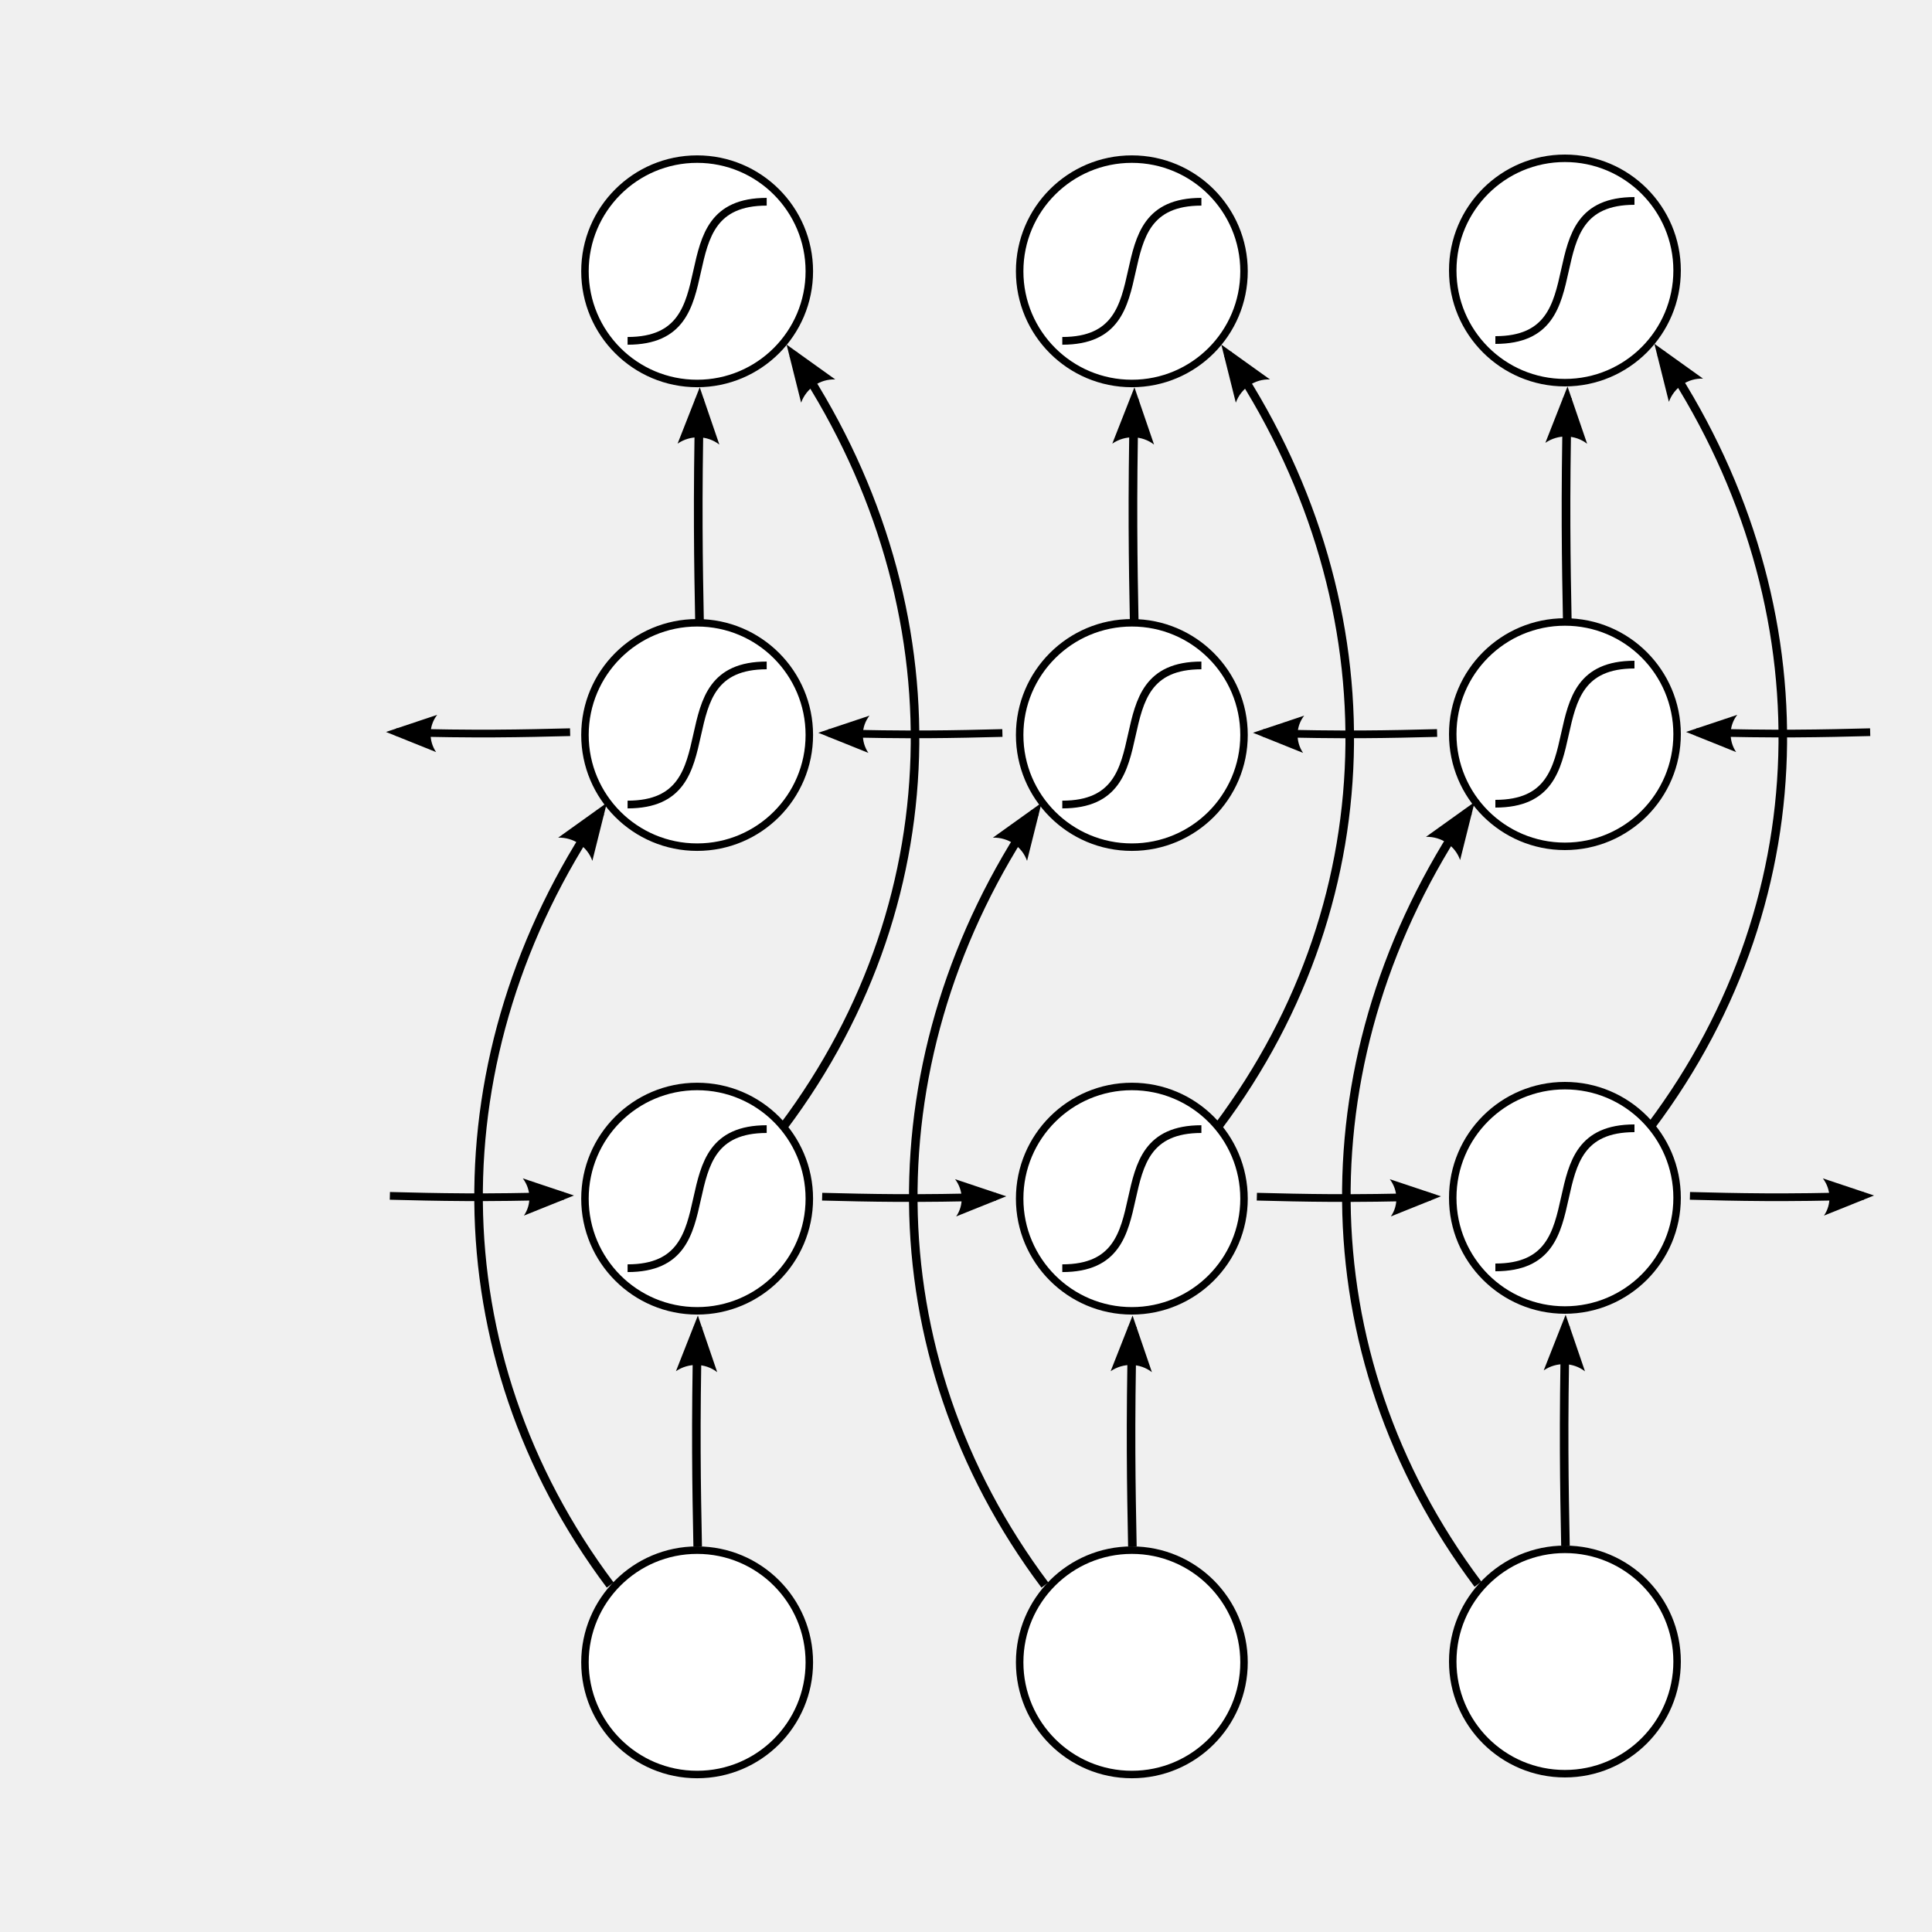
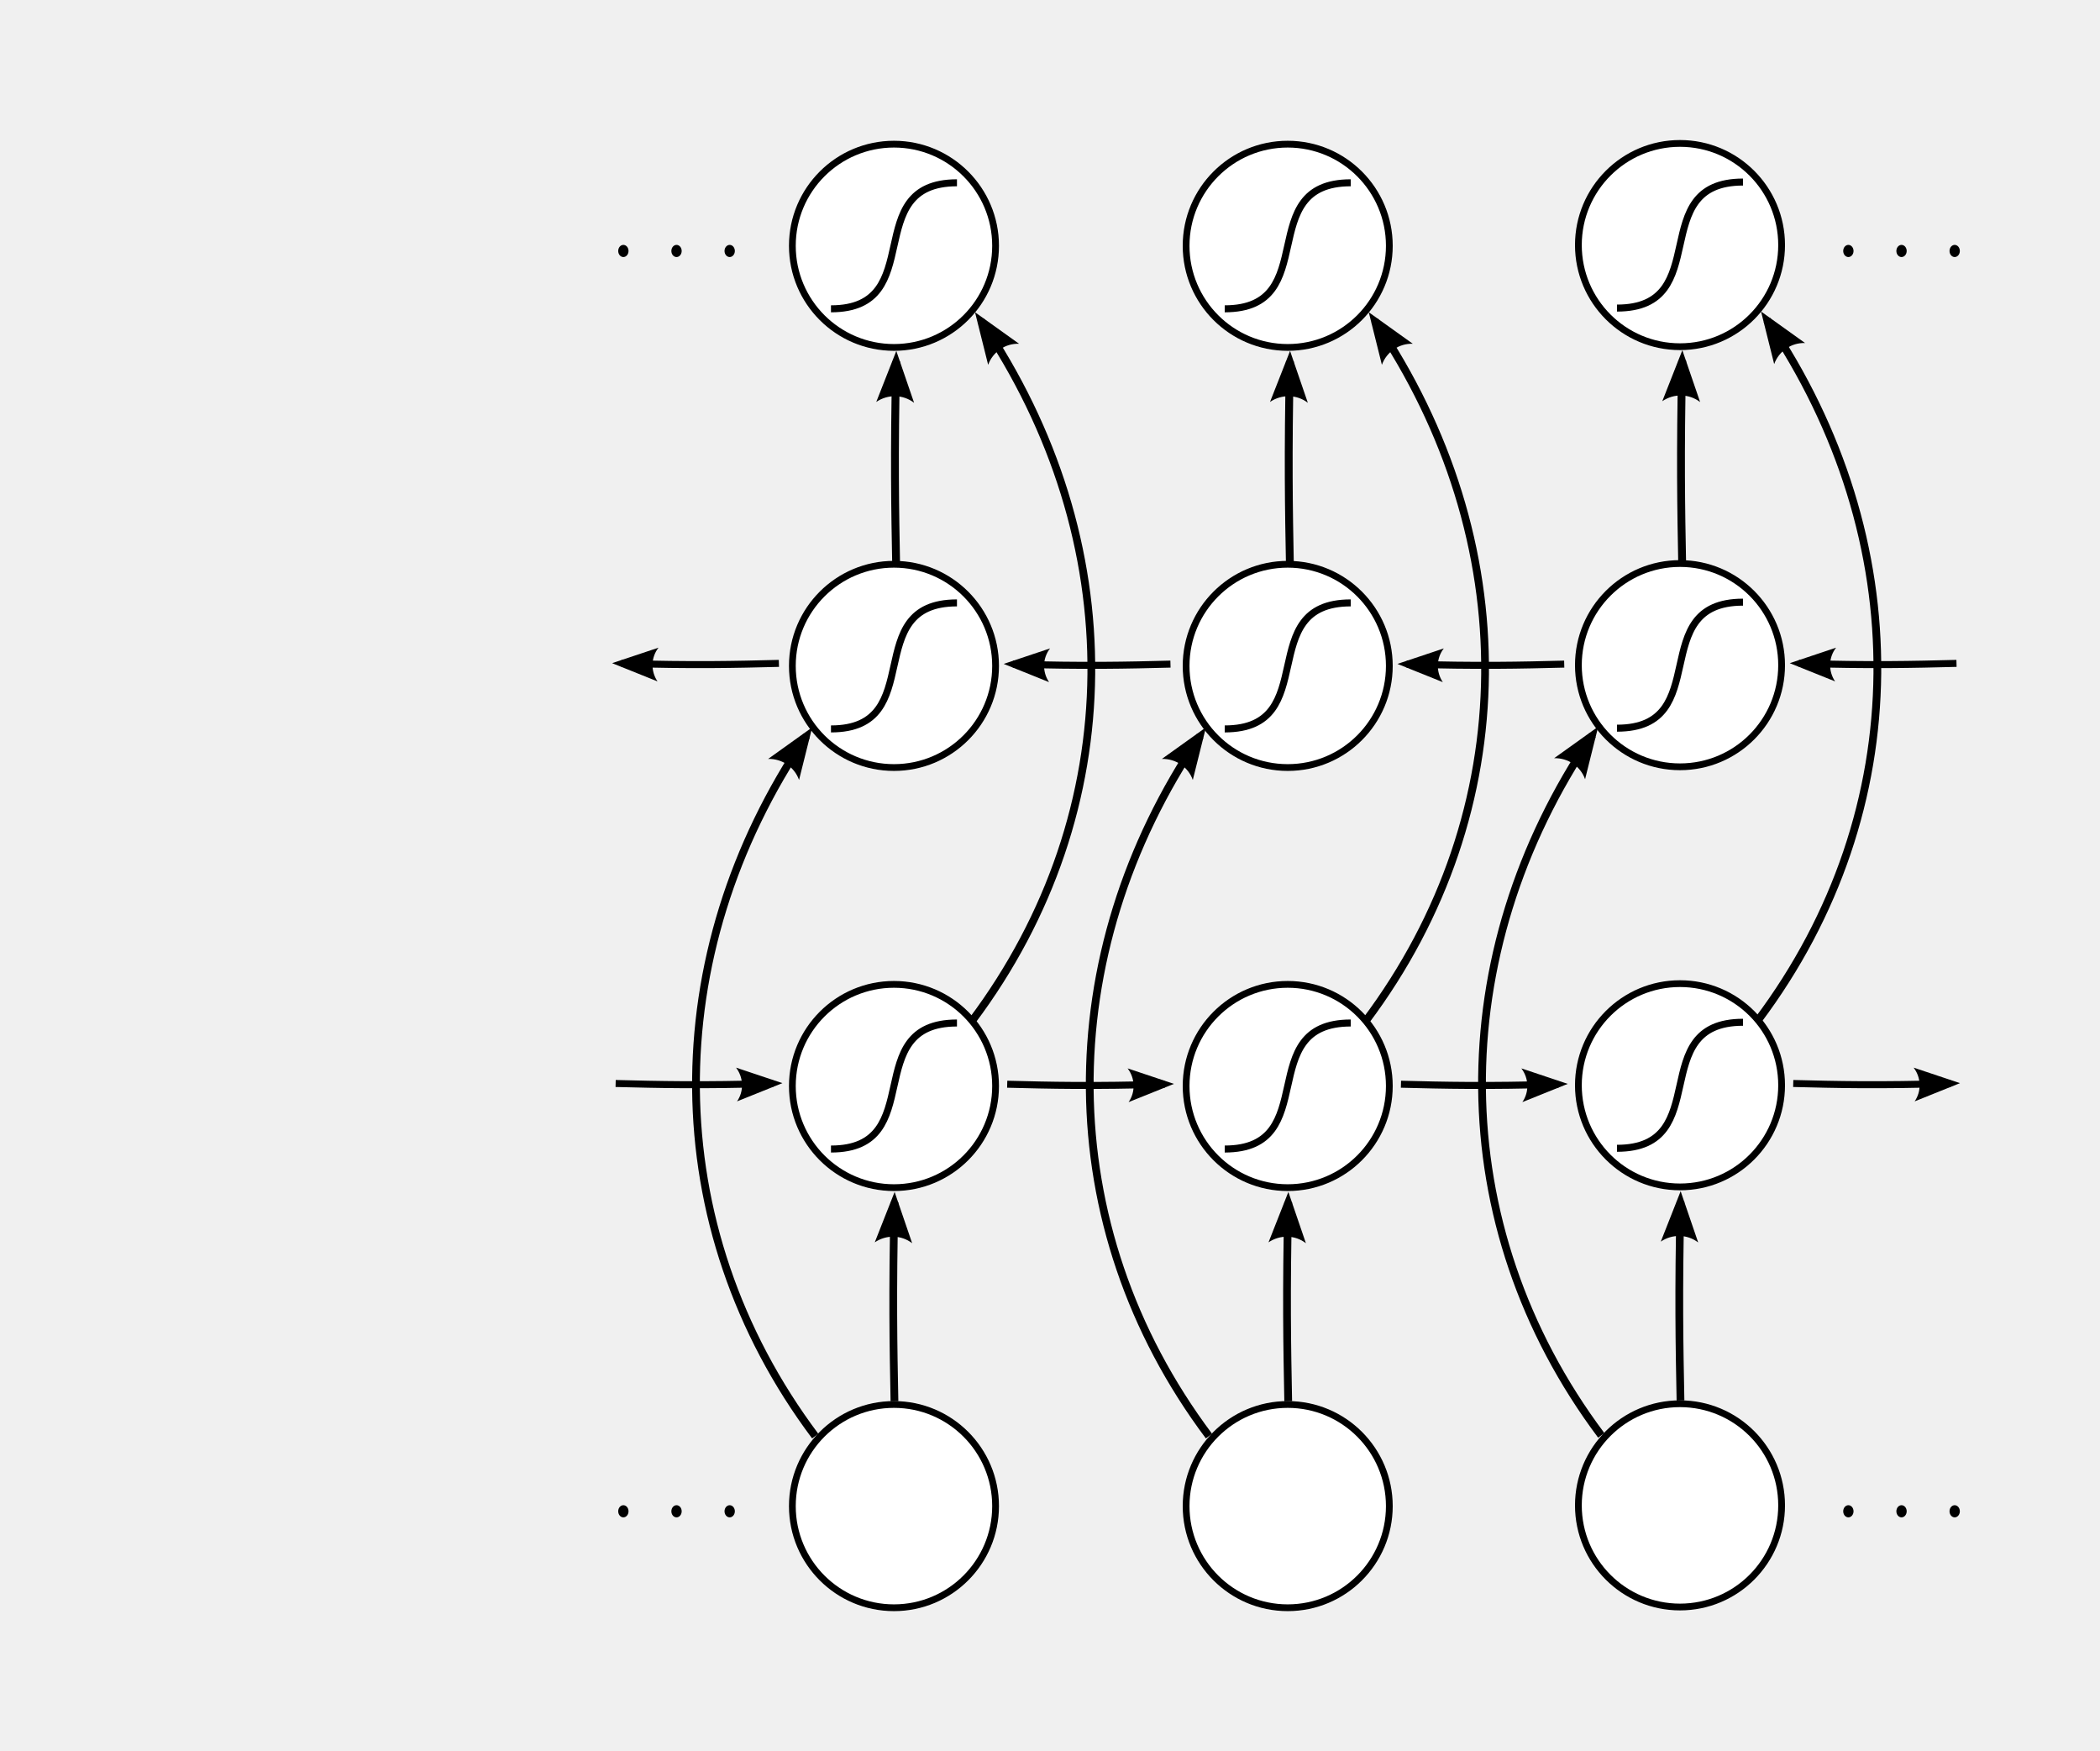
- <svg xmlns="http://www.w3.org/2000/svg" width="1000" height="1000" id="svg8490" version="1.1">
+ <svg xmlns="http://www.w3.org/2000/svg" width="1200" height="1000" id="svg8490" version="1.1">
  <defs id="defs8492">
    <marker style="overflow:visible" id="Arrow2Mend" refX="0" refY="0" orient="auto">
      <path transform="scale(-0.6,-0.6)" d="M 8.719,4.034 -2.207,0.016 8.719,-4.002 c -1.745,2.372 -1.735,5.617 -6e-7,8.035 z" style="fill-rule:evenodd;stroke-width:0.625;stroke-linejoin:round" id="path4355" />
    </marker>
    <marker style="overflow:visible" id="Arrow2Mend-2" refX="0" refY="0" orient="auto">
      <path transform="scale(-0.6,-0.6)" d="M 8.719,4.034 -2.207,0.016 8.719,-4.002 c -1.745,2.372 -1.735,5.617 -6e-7,8.035 z" style="fill-rule:evenodd;stroke-width:0.625;stroke-linejoin:round" id="path4355-5" />
    </marker>
    <marker style="overflow:visible" id="Arrow1Mstart" refX="0" refY="0" orient="auto">
      <path transform="matrix(0.4,0,0,0.4,4,0)" style="fill-rule:evenodd;stroke:#000000;stroke-width:1pt" d="M 0,0 5,-5 -12.5,0 5,5 0,0 z" id="path4334" />
    </marker>
    <marker style="overflow:visible" id="Arrow2Mend-9" refX="0" refY="0" orient="auto">
      <path transform="scale(-0.6,-0.6)" d="M 8.719,4.034 -2.207,0.016 8.719,-4.002 c -1.745,2.372 -1.735,5.617 -6e-7,8.035 z" style="fill-rule:evenodd;stroke-width:0.625;stroke-linejoin:round" id="path4355-0" />
    </marker>
    <marker style="overflow:visible" id="Arrow1Mstart-5" refX="0" refY="0" orient="auto">
      <path transform="matrix(0.4,0,0,0.4,4,0)" style="fill-rule:evenodd;stroke:#000000;stroke-width:1pt" d="M 0,0 5,-5 -12.5,0 5,5 0,0 z" id="path4334-3" />
    </marker>
    <marker style="overflow:visible" id="Arrow2Mend-3" refX="0" refY="0" orient="auto">
      <path transform="scale(-0.6,-0.6)" d="M 8.719,4.034 -2.207,0.016 8.719,-4.002 c -1.745,2.372 -1.735,5.617 -6e-7,8.035 z" style="fill-rule:evenodd;stroke-width:0.625;stroke-linejoin:round" id="path4355-9" />
    </marker>
    <marker style="overflow:visible" id="Arrow2Mend-24" refX="0" refY="0" orient="auto">
      <path transform="scale(-0.6,-0.6)" d="M 8.719,4.034 -2.207,0.016 8.719,-4.002 c -1.745,2.372 -1.735,5.617 -6e-7,8.035 z" style="fill-rule:evenodd;stroke-width:0.625;stroke-linejoin:round" id="path4355-2" />
    </marker>
    <marker style="overflow:visible" id="Arrow2Mend-94" refX="0" refY="0" orient="auto">
      <path transform="scale(-0.6,-0.6)" d="M 8.719,4.034 -2.207,0.016 8.719,-4.002 c -1.745,2.372 -1.735,5.617 -6e-7,8.035 z" style="fill-rule:evenodd;stroke-width:0.625;stroke-linejoin:round" id="path4355-96" />
    </marker>
    <marker style="overflow:visible" id="Arrow2Mend-6" refX="0" refY="0" orient="auto">
      <path transform="scale(-0.6,-0.6)" d="M 8.719,4.034 -2.207,0.016 8.719,-4.002 c -1.745,2.372 -1.735,5.617 -6e-7,8.035 z" style="fill-rule:evenodd;stroke-width:0.625;stroke-linejoin:round" id="path4355-54" />
    </marker>
    <marker style="overflow:visible" id="Arrow2Mend-1" refX="0" refY="0" orient="auto">
      <path transform="scale(-0.6,-0.6)" d="M 8.719,4.034 -2.207,0.016 8.719,-4.002 c -1.745,2.372 -1.735,5.617 -6e-7,8.035 z" style="fill-rule:evenodd;stroke-width:0.625;stroke-linejoin:round" id="path4355-1" />
    </marker>
    <marker style="overflow:visible" id="Arrow2Mend-5" refX="0" refY="0" orient="auto">
      <path transform="scale(-0.6,-0.6)" d="M 8.719,4.034 -2.207,0.016 8.719,-4.002 c -1.745,2.372 -1.735,5.617 -6e-7,8.035 z" style="fill-rule:evenodd;stroke-width:0.625;stroke-linejoin:round" id="path4355-6" />
    </marker>
    <marker style="overflow:visible" id="Arrow2Mend-65" refX="0" refY="0" orient="auto">
      <path transform="scale(-0.6,-0.6)" d="M 8.719,4.034 -2.207,0.016 8.719,-4.002 c -1.745,2.372 -1.735,5.617 -6e-7,8.035 z" style="fill-rule:evenodd;stroke-width:0.625;stroke-linejoin:round" id="path4355-67" />
    </marker>
    <marker style="overflow:visible" id="Arrow2Mend-19" refX="0" refY="0" orient="auto">
      <path transform="scale(-0.6,-0.6)" d="M 8.719,4.034 -2.207,0.016 8.719,-4.002 c -1.745,2.372 -1.735,5.617 -6e-7,8.035 z" style="fill-rule:evenodd;stroke-width:0.625;stroke-linejoin:round" id="path4355-3" />
    </marker>
    <marker style="overflow:visible" id="Arrow2Mend-54" refX="0" refY="0" orient="auto">
      <path transform="scale(-0.6,-0.6)" d="M 8.719,4.034 -2.207,0.016 8.719,-4.002 c -1.745,2.372 -1.735,5.617 -6e-7,8.035 z" style="fill-rule:evenodd;stroke-width:0.625;stroke-linejoin:round" id="path4355-8" />
    </marker>
    <marker style="overflow:visible" id="Arrow2Mend-37" refX="0" refY="0" orient="auto">
      <path transform="scale(-0.6,-0.6)" d="M 8.719,4.034 -2.207,0.016 8.719,-4.002 c -1.745,2.372 -1.735,5.617 -6e-7,8.035 z" style="fill-rule:evenodd;stroke-width:0.625;stroke-linejoin:round" id="path4355-89" />
    </marker>
    <marker style="overflow:visible" id="Arrow2Mend-99" refX="0" refY="0" orient="auto">
      <path transform="scale(-0.6,-0.6)" d="M 8.719,4.034 -2.207,0.016 8.719,-4.002 c -1.745,2.372 -1.735,5.617 -6e-7,8.035 z" style="fill-rule:evenodd;stroke-width:0.625;stroke-linejoin:round" id="path4355-86" />
    </marker>
    <marker style="overflow:visible" id="marker9473" refX="0" refY="0" orient="auto">
      <path transform="scale(-0.6,-0.6)" d="M 8.719,4.034 -2.207,0.016 8.719,-4.002 c -1.745,2.372 -1.735,5.617 -6e-7,8.035 z" style="fill-rule:evenodd;stroke-width:0.625;stroke-linejoin:round" id="path9475" />
    </marker>
    <marker style="overflow:visible" id="marker9477" refX="0" refY="0" orient="auto">
      <path transform="scale(-0.6,-0.6)" d="M 8.719,4.034 -2.207,0.016 8.719,-4.002 c -1.745,2.372 -1.735,5.617 -6e-7,8.035 z" style="fill-rule:evenodd;stroke-width:0.625;stroke-linejoin:round" id="path9479" />
    </marker>
    <marker style="overflow:visible" id="marker9481" refX="0" refY="0" orient="auto">
      <path transform="scale(-0.6,-0.6)" d="M 8.719,4.034 -2.207,0.016 8.719,-4.002 c -1.745,2.372 -1.735,5.617 -6e-7,8.035 z" style="fill-rule:evenodd;stroke-width:0.625;stroke-linejoin:round" id="path9483" />
    </marker>
    <marker style="overflow:visible" id="marker9485" refX="0" refY="0" orient="auto">
      <path transform="scale(-0.6,-0.6)" d="M 8.719,4.034 -2.207,0.016 8.719,-4.002 c -1.745,2.372 -1.735,5.617 -6e-7,8.035 z" style="fill-rule:evenodd;stroke-width:0.625;stroke-linejoin:round" id="path9487" />
    </marker>
    <marker style="overflow:visible" id="marker9489" refX="0" refY="0" orient="auto">
      <path transform="scale(-0.6,-0.6)" d="M 8.719,4.034 -2.207,0.016 8.719,-4.002 c -1.745,2.372 -1.735,5.617 -6e-7,8.035 z" style="fill-rule:evenodd;stroke-width:0.625;stroke-linejoin:round" id="path9491" />
    </marker>
    <marker style="overflow:visible" id="Arrow2Mend-8" refX="0" refY="0" orient="auto">
      <path transform="scale(-0.6,-0.6)" d="M 8.719,4.034 -2.207,0.016 8.719,-4.002 c -1.745,2.372 -1.735,5.617 -6e-7,8.035 z" style="fill-rule:evenodd;stroke-width:0.625;stroke-linejoin:round" id="path4355-23" />
    </marker>
    <marker style="overflow:visible" id="marker9473-4" refX="0" refY="0" orient="auto">
      <path transform="scale(-0.6,-0.6)" d="M 8.719,4.034 -2.207,0.016 8.719,-4.002 c -1.745,2.372 -1.735,5.617 -6e-7,8.035 z" style="fill-rule:evenodd;stroke-width:0.625;stroke-linejoin:round" id="path9475-0" />
    </marker>
    <marker style="overflow:visible" id="marker9477-1" refX="0" refY="0" orient="auto">
      <path transform="scale(-0.6,-0.6)" d="M 8.719,4.034 -2.207,0.016 8.719,-4.002 c -1.745,2.372 -1.735,5.617 -6e-7,8.035 z" style="fill-rule:evenodd;stroke-width:0.625;stroke-linejoin:round" id="path9479-9" />
    </marker>
    <marker style="overflow:visible" id="marker9481-4" refX="0" refY="0" orient="auto">
      <path transform="scale(-0.6,-0.6)" d="M 8.719,4.034 -2.207,0.016 8.719,-4.002 c -1.745,2.372 -1.735,5.617 -6e-7,8.035 z" style="fill-rule:evenodd;stroke-width:0.625;stroke-linejoin:round" id="path9483-4" />
    </marker>
    <marker style="overflow:visible" id="marker9485-8" refX="0" refY="0" orient="auto">
      <path transform="scale(-0.6,-0.6)" d="M 8.719,4.034 -2.207,0.016 8.719,-4.002 c -1.745,2.372 -1.735,5.617 -6e-7,8.035 z" style="fill-rule:evenodd;stroke-width:0.625;stroke-linejoin:round" id="path9487-5" />
    </marker>
    <marker style="overflow:visible" id="marker9489-5" refX="0" refY="0" orient="auto">
      <path transform="scale(-0.6,-0.6)" d="M 8.719,4.034 -2.207,0.016 8.719,-4.002 c -1.745,2.372 -1.735,5.617 -6e-7,8.035 z" style="fill-rule:evenodd;stroke-width:0.625;stroke-linejoin:round" id="path9491-8" />
    </marker>
    <marker style="overflow:visible" id="Arrow2Mend-7" refX="0" refY="0" orient="auto">
      <path transform="scale(-0.6,-0.6)" d="M 8.719,4.034 -2.207,0.016 8.719,-4.002 c -1.745,2.372 -1.735,5.617 -6e-7,8.035 z" style="fill-rule:evenodd;stroke-width:0.625;stroke-linejoin:round" id="path4355-90" />
    </marker>
    <marker style="overflow:visible" id="marker9851" refX="0" refY="0" orient="auto">
      <path transform="scale(-0.6,-0.6)" d="M 8.719,4.034 -2.207,0.016 8.719,-4.002 c -1.745,2.372 -1.735,5.617 -6e-7,8.035 z" style="fill-rule:evenodd;stroke-width:0.625;stroke-linejoin:round" id="path9853" />
    </marker>
  </defs>
  <g id="layer1" transform="translate(0,-52.36217)">
-     <g transform="matrix(2,0,0,2,446.147,-699.2668)" id="layer1-7">
-       <g transform="matrix(2,0,0,2,-396.9265,-455.8145)" id="g6173">
-         <path style="fill:#ffffff;fill-opacity:1;stroke:#000000;stroke-width:1;stroke-miterlimit:4;stroke-opacity:1;stroke-dasharray:none" id="path5676" d="m 65.031,-154.5 c 0,8.284 -6.716,15 -15,15 -8.284,0 -15,-6.716 -15,-15 0,-8.284 6.716,-15 15,-15 8.284,0 15,6.716 15,15 z" transform="matrix(0.9677419,0,0,0.9677419,348.5091,605.3306)" />
-         <path style="fill:none;stroke:#000000;stroke-width:1px;stroke-linecap:butt;stroke-linejoin:miter;stroke-opacity:1" d="m 387.926,464.815 c 14,0 4,-18 18,-18" id="path5678" />
-       </g>
-     </g>
-     <g transform="matrix(2,0,0,2,596.147,-369.2668)" id="layer1-8">
-       <path transform="matrix(1.935484,0,0,1.935484,300.0918,754.8468)" d="m 65.031,-154.5 c 0,8.284 -6.716,15 -15,15 -8.284,0 -15,-6.716 -15,-15 0,-8.284 6.716,-15 15,-15 8.284,0 15,6.716 15,15 z" id="path5676-1" style="fill:#ffffff;fill-opacity:1;stroke:#000000;stroke-width:1;stroke-miterlimit:4;stroke-opacity:1;stroke-dasharray:none" />
-     </g>
-     <g transform="matrix(2,0,0,2,750.2435,-746.4432)" id="layer1-6">
-       <path id="path3014" d="m 325.878,450.403 140,10" style="fill:none;stroke:#000000;stroke-width:2;stroke-linecap:butt;stroke-linejoin:miter;stroke-miterlimit:4;stroke-opacity:1;stroke-dasharray:none;marker-mid:none;marker-end:url(#Arrow2Mend)" />
-     </g>
-     <g transform="matrix(9,0,0,9,-1730.338,-3780.968)" id="layer1-3">
+     <g transform="matrix(6.75,0,0,6.75,-1433.704,-2843.886)" id="layer1-3">
      <path d="m 7.023,5.832 c 0,0.497 -0.403,0.9 -0.9,0.9 -0.497,0 -0.9,-0.403 -0.9,-0.9 0,-0.497 0.403,-0.9 0.9,-0.9 0.497,0 0.9,0.403 0.9,0.9 z" id="path8426-3" style="fill:#000000;fill-opacity:1;stroke:#000000;stroke-width:1;stroke-miterlimit:4;stroke-opacity:1;stroke-dasharray:none" transform="matrix(0.3119135,0,0,0.36747,366.9666,448.1713)" />
      <path d="m 7.023,5.832 c 0,0.497 -0.403,0.9 -0.9,0.9 -0.497,0 -0.9,-0.403 -0.9,-0.9 0,-0.497 0.403,-0.9 0.9,-0.9 0.497,0 0.9,0.403 0.9,0.9 z" id="path8426-3-4" style="fill:#000000;fill-opacity:1;stroke:#000000;stroke-width:1;stroke-miterlimit:4;stroke-opacity:1;stroke-dasharray:none" transform="matrix(0.3119135,0,0,0.36747,371.4666,448.1713)" />
      <path d="m 7.023,5.832 c 0,0.497 -0.403,0.9 -0.9,0.9 -0.497,0 -0.9,-0.403 -0.9,-0.9 0,-0.497 0.403,-0.9 0.9,-0.9 0.497,0 0.9,0.403 0.9,0.9 z" id="path8426-3-7" style="fill:#000000;fill-opacity:1;stroke:#000000;stroke-width:1;stroke-miterlimit:4;stroke-opacity:1;stroke-dasharray:none" transform="matrix(0.3119135,0,0,0.36747,375.9666,448.1713)" />
    </g>
-     <flowRoot xml:space="preserve" id="flowRoot9297" style="fill:black;stroke:none;stroke-opacity:1;stroke-width:1px;stroke-linejoin:miter;stroke-linecap:butt;fill-opacity:1;font-family:Sans;font-style:normal;font-weight:normal;font-size:16px;line-height:125%;letter-spacing:0px;word-spacing:0px">
+     <flowRoot xml:space="preserve" id="flowRoot9297" style="font-size:16px;font-style:normal;font-weight:normal;line-height:125%;letter-spacing:0px;word-spacing:0px;fill:#000000;fill-opacity:1;stroke:none;font-family:Sans">
      <flowRegion id="flowRegion9299">
        <rect id="rect9301" width="56" height="46" x="826" y="736" style="font-size:16px" />
      </flowRegion>
      <flowPara id="flowPara9303" />
    </flowRoot>
-     <g id="g9904">
+     <g id="g9904" transform="translate(150,-7.9999995e-7)">
      <g id="g9414">
        <g transform="matrix(2,0,0,2,16.14702,-719.2668)" id="layer1-7-6">
          <g transform="matrix(2,0,0,2,-396.9265,-455.8145)" id="g6173-7">
            <path style="fill:#ffffff;fill-opacity:1;stroke:#000000;stroke-width:1;stroke-miterlimit:4;stroke-opacity:1;stroke-dasharray:none" id="path5676-4" d="m 65.031,-154.5 c 0,8.284 -6.716,15 -15,15 -8.284,0 -15,-6.716 -15,-15 0,-8.284 6.716,-15 15,-15 8.284,0 15,6.716 15,15 z" transform="matrix(0.9677419,0,0,0.9677419,348.5091,605.3306)" />
            <path style="fill:none;stroke:#000000;stroke-width:1px;stroke-linecap:butt;stroke-linejoin:miter;stroke-opacity:1" d="m 387.926,464.815 c 14,0 4,-18 18,-18" id="path5678-7" />
          </g>
        </g>
        <g transform="matrix(2,0,0,2,16.14702,-479.2668)" id="layer1-7-6-9">
          <g transform="matrix(2,0,0,2,-396.9265,-455.8145)" id="g6173-7-2">
            <path style="fill:#ffffff;fill-opacity:1;stroke:#000000;stroke-width:1;stroke-miterlimit:4;stroke-opacity:1;stroke-dasharray:none" id="path5676-4-7" d="m 65.031,-154.5 c 0,8.284 -6.716,15 -15,15 -8.284,0 -15,-6.716 -15,-15 0,-8.284 6.716,-15 15,-15 8.284,0 15,6.716 15,15 z" transform="matrix(0.9677419,0,0,0.9677419,348.5091,605.3306)" />
            <path style="fill:none;stroke:#000000;stroke-width:1px;stroke-linecap:butt;stroke-linejoin:miter;stroke-opacity:1" d="m 387.926,464.815 c 14,0 4,-18 18,-18" id="path5678-7-2" />
          </g>
        </g>
        <g transform="matrix(2,0,0,2,16.14702,-239.2669)" id="layer1-7-6-2">
          <g transform="matrix(2,0,0,2,-396.9265,-455.8145)" id="g6173-7-5">
            <path style="fill:#ffffff;fill-opacity:1;stroke:#000000;stroke-width:1;stroke-miterlimit:4;stroke-opacity:1;stroke-dasharray:none" id="path5676-4-0" d="m 65.031,-154.5 c 0,8.284 -6.716,15 -15,15 -8.284,0 -15,-6.716 -15,-15 0,-8.284 6.716,-15 15,-15 8.284,0 15,6.716 15,15 z" transform="matrix(0.9677419,0,0,0.9677419,348.5091,605.3306)" />
            <path style="fill:none;stroke:#000000;stroke-width:1px;stroke-linecap:butt;stroke-linejoin:miter;stroke-opacity:1" d="m 387.926,464.815 c 14,0 4,-18 18,-18" id="path5678-7-5" />
          </g>
        </g>
        <g transform="matrix(2,0,0,2,16.14702,0.7331522)" id="layer1-8-9">
          <path transform="matrix(1.935484,0,0,1.935484,300.0918,754.8468)" d="m 65.031,-154.5 c 0,8.284 -6.716,15 -15,15 -8.284,0 -15,-6.716 -15,-15 0,-8.284 6.716,-15 15,-15 8.284,0 15,6.716 15,15 z" id="path5676-1-7" style="fill:#ffffff;fill-opacity:1;stroke:#000000;stroke-width:1;stroke-miterlimit:4;stroke-opacity:1;stroke-dasharray:none" />
        </g>
        <g transform="matrix(2,0,0,2,370.2435,-486.4432)" id="layer1-6-2">
          <path id="path3014-3" d="m 298.878,458.891 c -12.192,0.312 -24.514,0.61 -45,0" style="fill:none;stroke:#000000;stroke-width:2;stroke-linecap:butt;stroke-linejoin:miter;stroke-miterlimit:4;stroke-opacity:1;stroke-dasharray:none;marker-mid:none;marker-end:url(#Arrow2Mend)" />
        </g>
        <path id="path3014-3-4" d="m 874.704,671.34 c 24.383,0.624 49.028,1.219 90,0" style="fill:none;stroke:#000000;stroke-width:4;stroke-linecap:butt;stroke-linejoin:miter;stroke-miterlimit:4;stroke-opacity:1;stroke-dasharray:none;marker-mid:none;marker-end:url(#Arrow2Mend)" />
        <path id="path3014-3-4-8" d="m 810.28,852.442 c -0.606,-30.804 -1.185,-61.938 0,-113.7" style="fill:none;stroke:#000000;stroke-width:4.432;stroke-linecap:butt;stroke-linejoin:miter;stroke-miterlimit:4;stroke-opacity:1;stroke-dasharray:none;marker-mid:none;marker-end:url(#Arrow2Mend)" />
        <path id="path3014-3-4-8-3" d="m 811.252,375.12 c -0.605,-31.634 -1.181,-63.607 0,-116.764" style="fill:none;stroke:#000000;stroke-width:4.484;stroke-linecap:butt;stroke-linejoin:miter;stroke-miterlimit:4;stroke-opacity:1;stroke-dasharray:none;marker-mid:none;marker-end:url(#Arrow2Mend)" />
        <path id="path3014-3-4-8-7" d="m 765,872.362 c -90,-120 -90,-275 -5,-400" style="fill:none;stroke:#000000;stroke-width:4.432;stroke-linecap:butt;stroke-linejoin:miter;stroke-miterlimit:4;stroke-opacity:1;stroke-dasharray:none;marker-mid:none;marker-end:url(#Arrow2Mend)" />
        <path id="path3014-3-4-8-7-2" d="m 854.646,635.146 c 90,-120 90,-275 5,-400" style="fill:none;stroke:#000000;stroke-width:4.432;stroke-linecap:butt;stroke-linejoin:miter;stroke-miterlimit:4;stroke-opacity:1;stroke-dasharray:none;marker-mid:none;marker-end:url(#Arrow2Mend)" />
        <flowRoot xml:space="preserve" id="flowRoot9305" style="font-size:16px;font-style:normal;font-weight:normal;line-height:125%;letter-spacing:0px;word-spacing:0px;fill:#000000;fill-opacity:1;stroke:none;font-family:Sans" transform="translate(3.160156,84.00726)">
          <flowRegion id="flowRegion9307">
            <rect id="rect9309" width="52" height="57" x="826" y="723" style="font-size:16px" />
          </flowRegion>
          <flowPara id="flowPara9311" style="font-size:20px">w1</flowPara>
        </flowRoot>
        <flowRoot xml:space="preserve" id="flowRoot9305-2" style="font-size:16px;font-style:normal;font-weight:normal;line-height:125%;letter-spacing:0px;word-spacing:0px;fill:#000000;fill-opacity:1;stroke:none;font-family:Sans" transform="translate(63.16016,-40.57281)">
          <flowRegion id="flowRegion9307-4">
            <rect id="rect9309-9" width="52" height="57" x="826" y="723" style="font-size:16px" />
          </flowRegion>
          <flowPara id="flowPara9311-1" style="font-size:20px">w2</flowPara>
        </flowRoot>
        <flowRoot xml:space="preserve" id="flowRoot9305-2-8" style="font-size:16px;font-style:normal;font-weight:normal;line-height:125%;letter-spacing:0px;word-spacing:0px;fill:#000000;fill-opacity:1;stroke:none;font-family:Sans" transform="translate(-93.08984,-175.7291)">
          <flowRegion id="flowRegion9307-4-3">
            <rect id="rect9309-9-5" width="52" height="57" x="826" y="723" style="font-size:16px" />
          </flowRegion>
          <flowPara style="font-size:20px" id="flowPara9367">w3</flowPara>
        </flowRoot>
        <flowRoot xml:space="preserve" id="flowRoot9305-2-1" style="font-size:16px;font-style:normal;font-weight:normal;line-height:125%;letter-spacing:0px;word-spacing:0px;fill:#000000;fill-opacity:1;stroke:none;font-family:Sans" transform="translate(23.16016,-180.5728)">
          <flowRegion id="flowRegion9307-4-2">
            <rect id="rect9309-9-8" width="52" height="57" x="826" y="723" style="font-size:16px" />
          </flowRegion>
          <flowPara style="font-size:20px" id="flowPara9384">w4</flowPara>
        </flowRoot>
        <flowRoot xml:space="preserve" id="flowRoot9305-2-3" style="font-size:16px;font-style:normal;font-weight:normal;line-height:125%;letter-spacing:0px;word-spacing:0px;fill:#000000;fill-opacity:1;stroke:none;font-family:Sans" transform="translate(106.9102,-280.5728)">
          <flowRegion id="flowRegion9307-4-6">
            <rect id="rect9309-9-6" width="52" height="57" x="826" y="723" style="font-size:16px" />
          </flowRegion>
          <flowPara id="flowPara9311-1-1" style="font-size:20px">w5</flowPara>
        </flowRoot>
        <flowRoot xml:space="preserve" id="flowRoot9305-2-37" style="font-size:16px;font-style:normal;font-weight:normal;line-height:125%;letter-spacing:0px;word-spacing:0px;fill:#000000;fill-opacity:1;stroke:none;font-family:Sans" transform="translate(-56.83984,-395.7291)">
          <flowRegion id="flowRegion9307-4-24">
            <rect id="rect9309-9-3" width="52" height="57" x="826" y="723" style="font-size:16px" />
          </flowRegion>
          <flowPara id="flowPara9311-1-8" style="font-size:20px">w6</flowPara>
        </flowRoot>
      </g>
      <g id="g9414-2" transform="translate(-224.1602,0.4199218)">
        <g transform="matrix(2,0,0,2,16.14702,-719.2668)" id="layer1-7-6-5">
          <g transform="matrix(2,0,0,2,-396.9265,-455.8145)" id="g6173-7-4">
            <path style="fill:#ffffff;fill-opacity:1;stroke:#000000;stroke-width:1;stroke-miterlimit:4;stroke-opacity:1;stroke-dasharray:none" id="path5676-4-2" d="m 65.031,-154.5 c 0,8.284 -6.716,15 -15,15 -8.284,0 -15,-6.716 -15,-15 0,-8.284 6.716,-15 15,-15 8.284,0 15,6.716 15,15 z" transform="matrix(0.9677419,0,0,0.9677419,348.5091,605.3306)" />
            <path style="fill:none;stroke:#000000;stroke-width:1px;stroke-linecap:butt;stroke-linejoin:miter;stroke-opacity:1" d="m 387.926,464.815 c 14,0 4,-18 18,-18" id="path5678-7-0" />
          </g>
        </g>
        <g transform="matrix(2,0,0,2,16.14702,-479.2668)" id="layer1-7-6-9-7">
          <g transform="matrix(2,0,0,2,-396.9265,-455.8145)" id="g6173-7-2-8">
            <path style="fill:#ffffff;fill-opacity:1;stroke:#000000;stroke-width:1;stroke-miterlimit:4;stroke-opacity:1;stroke-dasharray:none" id="path5676-4-7-9" d="m 65.031,-154.5 c 0,8.284 -6.716,15 -15,15 -8.284,0 -15,-6.716 -15,-15 0,-8.284 6.716,-15 15,-15 8.284,0 15,6.716 15,15 z" transform="matrix(0.9677419,0,0,0.9677419,348.5091,605.3306)" />
            <path style="fill:none;stroke:#000000;stroke-width:1px;stroke-linecap:butt;stroke-linejoin:miter;stroke-opacity:1" d="m 387.926,464.815 c 14,0 4,-18 18,-18" id="path5678-7-2-0" />
          </g>
        </g>
        <g transform="matrix(2,0,0,2,16.14702,-239.2669)" id="layer1-7-6-2-7">
          <g transform="matrix(2,0,0,2,-396.9265,-455.8145)" id="g6173-7-5-4">
            <path style="fill:#ffffff;fill-opacity:1;stroke:#000000;stroke-width:1;stroke-miterlimit:4;stroke-opacity:1;stroke-dasharray:none" id="path5676-4-0-7" d="m 65.031,-154.5 c 0,8.284 -6.716,15 -15,15 -8.284,0 -15,-6.716 -15,-15 0,-8.284 6.716,-15 15,-15 8.284,0 15,6.716 15,15 z" transform="matrix(0.9677419,0,0,0.9677419,348.5091,605.3306)" />
            <path style="fill:none;stroke:#000000;stroke-width:1px;stroke-linecap:butt;stroke-linejoin:miter;stroke-opacity:1" d="m 387.926,464.815 c 14,0 4,-18 18,-18" id="path5678-7-5-8" />
          </g>
        </g>
        <g transform="matrix(2,0,0,2,16.14702,0.7331522)" id="layer1-8-9-7">
          <path transform="matrix(1.935484,0,0,1.935484,300.0918,754.8468)" d="m 65.031,-154.5 c 0,8.284 -6.716,15 -15,15 -8.284,0 -15,-6.716 -15,-15 0,-8.284 6.716,-15 15,-15 8.284,0 15,6.716 15,15 z" id="path5676-1-7-0" style="fill:#ffffff;fill-opacity:1;stroke:#000000;stroke-width:1;stroke-miterlimit:4;stroke-opacity:1;stroke-dasharray:none" />
        </g>
        <g transform="matrix(2,0,0,2,370.2435,-486.4432)" id="layer1-6-2-6">
          <path id="path3014-3-8" d="m 298.878,458.891 c -12.192,0.312 -24.514,0.61 -45,0" style="fill:none;stroke:#000000;stroke-width:2;stroke-linecap:butt;stroke-linejoin:miter;stroke-miterlimit:4;stroke-opacity:1;stroke-dasharray:none;marker-mid:none;marker-end:url(#Arrow2Mend)" />
        </g>
        <path id="path3014-3-4-5" d="m 874.704,671.34 c 24.383,0.624 49.028,1.219 90,0" style="fill:none;stroke:#000000;stroke-width:4;stroke-linecap:butt;stroke-linejoin:miter;stroke-miterlimit:4;stroke-opacity:1;stroke-dasharray:none;marker-mid:none;marker-end:url(#Arrow2Mend)" />
        <path id="path3014-3-4-8-2" d="m 810.28,852.442 c -0.606,-30.804 -1.185,-61.938 0,-113.7" style="fill:none;stroke:#000000;stroke-width:4.432;stroke-linecap:butt;stroke-linejoin:miter;stroke-miterlimit:4;stroke-opacity:1;stroke-dasharray:none;marker-mid:none;marker-end:url(#Arrow2Mend)" />
        <path id="path3014-3-4-8-3-6" d="m 811.252,375.12 c -0.605,-31.634 -1.181,-63.607 0,-116.764" style="fill:none;stroke:#000000;stroke-width:4.484;stroke-linecap:butt;stroke-linejoin:miter;stroke-miterlimit:4;stroke-opacity:1;stroke-dasharray:none;marker-mid:none;marker-end:url(#Arrow2Mend)" />
        <path id="path3014-3-4-8-7-8" d="m 765,872.362 c -90,-120 -90,-275 -5,-400" style="fill:none;stroke:#000000;stroke-width:4.432;stroke-linecap:butt;stroke-linejoin:miter;stroke-miterlimit:4;stroke-opacity:1;stroke-dasharray:none;marker-mid:none;marker-end:url(#Arrow2Mend)" />
        <path id="path3014-3-4-8-7-2-7" d="m 854.646,635.146 c 90,-120 90,-275 5,-400" style="fill:none;stroke:#000000;stroke-width:4.432;stroke-linecap:butt;stroke-linejoin:miter;stroke-miterlimit:4;stroke-opacity:1;stroke-dasharray:none;marker-mid:none;marker-end:url(#Arrow2Mend)" />
        <flowRoot xml:space="preserve" id="flowRoot9305-3" style="font-size:16px;font-style:normal;font-weight:normal;line-height:125%;letter-spacing:0px;word-spacing:0px;fill:#000000;fill-opacity:1;stroke:none;font-family:Sans" transform="translate(3.160156,84.00726)">
          <flowRegion id="flowRegion9307-2">
            <rect id="rect9309-1" width="52" height="57" x="826" y="723" style="font-size:16px" />
          </flowRegion>
          <flowPara id="flowPara9311-8" style="font-size:20px">w1</flowPara>
        </flowRoot>
        <flowRoot xml:space="preserve" id="flowRoot9305-2-0" style="font-size:16px;font-style:normal;font-weight:normal;line-height:125%;letter-spacing:0px;word-spacing:0px;fill:#000000;fill-opacity:1;stroke:none;font-family:Sans" transform="translate(63.16016,-40.57281)">
          <flowRegion id="flowRegion9307-4-1">
            <rect id="rect9309-9-88" width="52" height="57" x="826" y="723" style="font-size:16px" />
          </flowRegion>
          <flowPara id="flowPara9311-1-7" style="font-size:20px">w2</flowPara>
        </flowRoot>
        <flowRoot xml:space="preserve" id="flowRoot9305-2-8-0" style="font-size:16px;font-style:normal;font-weight:normal;line-height:125%;letter-spacing:0px;word-spacing:0px;fill:#000000;fill-opacity:1;stroke:none;font-family:Sans" transform="translate(-93.08984,-175.7291)">
          <flowRegion id="flowRegion9307-4-3-6">
            <rect id="rect9309-9-5-4" width="52" height="57" x="826" y="723" style="font-size:16px" />
          </flowRegion>
          <flowPara style="font-size:20px" id="flowPara9367-4">w3</flowPara>
        </flowRoot>
        <flowRoot xml:space="preserve" id="flowRoot9305-2-1-6" style="font-size:16px;font-style:normal;font-weight:normal;line-height:125%;letter-spacing:0px;word-spacing:0px;fill:#000000;fill-opacity:1;stroke:none;font-family:Sans" transform="translate(23.16016,-180.5728)">
          <flowRegion id="flowRegion9307-4-2-1">
            <rect id="rect9309-9-8-5" width="52" height="57" x="826" y="723" style="font-size:16px" />
          </flowRegion>
          <flowPara style="font-size:20px" id="flowPara9384-7">w4</flowPara>
        </flowRoot>
        <flowRoot xml:space="preserve" id="flowRoot9305-2-3-3" style="font-size:16px;font-style:normal;font-weight:normal;line-height:125%;letter-spacing:0px;word-spacing:0px;fill:#000000;fill-opacity:1;stroke:none;font-family:Sans" transform="translate(106.9102,-280.5728)">
          <flowRegion id="flowRegion9307-4-6-4">
            <rect id="rect9309-9-6-1" width="52" height="57" x="826" y="723" style="font-size:16px" />
          </flowRegion>
          <flowPara id="flowPara9311-1-1-3" style="font-size:20px">w5</flowPara>
        </flowRoot>
        <flowRoot xml:space="preserve" id="flowRoot9305-2-37-2" style="font-size:16px;font-style:normal;font-weight:normal;line-height:125%;letter-spacing:0px;word-spacing:0px;fill:#000000;fill-opacity:1;stroke:none;font-family:Sans" transform="translate(-56.83984,-395.7291)">
          <flowRegion id="flowRegion9307-4-24-8">
            <rect id="rect9309-9-3-5" width="52" height="57" x="826" y="723" style="font-size:16px" />
          </flowRegion>
          <flowPara id="flowPara9311-1-8-1" style="font-size:20px">w6</flowPara>
        </flowRoot>
      </g>
      <g id="layer1-7-6-3" transform="matrix(2,0,0,2,-433.0131,-718.8469)">
        <g id="g6173-7-0" transform="matrix(2,0,0,2,-396.9265,-455.8145)">
          <path transform="matrix(0.9677419,0,0,0.9677419,348.5091,605.3306)" d="m 65.031,-154.5 c 0,8.284 -6.716,15 -15,15 -8.284,0 -15,-6.716 -15,-15 0,-8.284 6.716,-15 15,-15 8.284,0 15,6.716 15,15 z" id="path5676-4-1" style="fill:#ffffff;fill-opacity:1;stroke:#000000;stroke-width:1;stroke-miterlimit:4;stroke-opacity:1;stroke-dasharray:none" />
          <path id="path5678-7-7" d="m 387.926,464.815 c 14,0 4,-18 18,-18" style="fill:none;stroke:#000000;stroke-width:1px;stroke-linecap:butt;stroke-linejoin:miter;stroke-opacity:1" />
        </g>
      </g>
      <g id="layer1-7-6-9-5" transform="matrix(2,0,0,2,-433.0131,-478.8469)">
        <g id="g6173-7-2-7" transform="matrix(2,0,0,2,-396.9265,-455.8145)">
          <path transform="matrix(0.9677419,0,0,0.9677419,348.5091,605.3306)" d="m 65.031,-154.5 c 0,8.284 -6.716,15 -15,15 -8.284,0 -15,-6.716 -15,-15 0,-8.284 6.716,-15 15,-15 8.284,0 15,6.716 15,15 z" id="path5676-4-7-0" style="fill:#ffffff;fill-opacity:1;stroke:#000000;stroke-width:1;stroke-miterlimit:4;stroke-opacity:1;stroke-dasharray:none" />
          <path id="path5678-7-2-2" d="m 387.926,464.815 c 14,0 4,-18 18,-18" style="fill:none;stroke:#000000;stroke-width:1px;stroke-linecap:butt;stroke-linejoin:miter;stroke-opacity:1" />
        </g>
      </g>
      <g id="layer1-7-6-2-4" transform="matrix(2,0,0,2,-433.0131,-238.8469)">
        <g id="g6173-7-5-5" transform="matrix(2,0,0,2,-396.9265,-455.8145)">
          <path transform="matrix(0.9677419,0,0,0.9677419,348.5091,605.3306)" d="m 65.031,-154.5 c 0,8.284 -6.716,15 -15,15 -8.284,0 -15,-6.716 -15,-15 0,-8.284 6.716,-15 15,-15 8.284,0 15,6.716 15,15 z" id="path5676-4-0-6" style="fill:#ffffff;fill-opacity:1;stroke:#000000;stroke-width:1;stroke-miterlimit:4;stroke-opacity:1;stroke-dasharray:none" />
          <path id="path5678-7-5-7" d="m 387.926,464.815 c 14,0 4,-18 18,-18" style="fill:none;stroke:#000000;stroke-width:1px;stroke-linecap:butt;stroke-linejoin:miter;stroke-opacity:1" />
        </g>
      </g>
      <g id="layer1-8-9-0" transform="matrix(2,0,0,2,-433.0131,1.153074)">
        <path style="fill:#ffffff;fill-opacity:1;stroke:#000000;stroke-width:1;stroke-miterlimit:4;stroke-opacity:1;stroke-dasharray:none" id="path5676-1-7-05" d="m 65.031,-154.5 c 0,8.284 -6.716,15 -15,15 -8.284,0 -15,-6.716 -15,-15 0,-8.284 6.716,-15 15,-15 8.284,0 15,6.716 15,15 z" transform="matrix(1.935484,0,0,1.935484,300.0918,754.8468)" />
      </g>
      <path style="fill:none;stroke:#000000;stroke-width:4.432;stroke-linecap:butt;stroke-linejoin:miter;stroke-miterlimit:4;stroke-opacity:1;stroke-dasharray:none;marker-mid:none;marker-end:url(#Arrow2Mend)" d="m 361.12,852.862 c -0.606,-30.804 -1.185,-61.938 0,-113.7" id="path3014-3-4-8-79" />
      <path style="fill:none;stroke:#000000;stroke-width:4.484;stroke-linecap:butt;stroke-linejoin:miter;stroke-miterlimit:4;stroke-opacity:1;stroke-dasharray:none;marker-mid:none;marker-end:url(#Arrow2Mend)" d="m 362.092,375.54 c -0.605,-31.634 -1.181,-63.607 0,-116.764" id="path3014-3-4-8-3-1" />
      <path style="fill:none;stroke:#000000;stroke-width:4.432;stroke-linecap:butt;stroke-linejoin:miter;stroke-miterlimit:4;stroke-opacity:1;stroke-dasharray:none;marker-mid:none;marker-end:url(#Arrow2Mend)" d="m 315.84,872.782 c -90,-120 -90,-275 -5,-400" id="path3014-3-4-8-7-0" />
      <path style="fill:none;stroke:#000000;stroke-width:4.432;stroke-linecap:butt;stroke-linejoin:miter;stroke-miterlimit:4;stroke-opacity:1;stroke-dasharray:none;marker-mid:none;marker-end:url(#Arrow2Mend)" d="m 405.485,635.566 c 90,-120 90,-275 5,-400" id="path3014-3-4-8-7-2-1" />
      <flowRoot transform="translate(-446,84.42718)" style="font-size:16px;font-style:normal;font-weight:normal;line-height:125%;letter-spacing:0px;word-spacing:0px;fill:#000000;fill-opacity:1;stroke:none;font-family:Sans" id="flowRoot9305-6" xml:space="preserve">
        <flowRegion id="flowRegion9307-41">
          <rect style="font-size:16px" y="723" x="826" height="57" width="52" id="rect9309-10" />
        </flowRegion>
        <flowPara style="font-size:20px" id="flowPara9311-9">w1</flowPara>
      </flowRoot>
      <flowRoot transform="translate(-542.25,-175.3091)" style="font-size:16px;font-style:normal;font-weight:normal;line-height:125%;letter-spacing:0px;word-spacing:0px;fill:#000000;fill-opacity:1;stroke:none;font-family:Sans" id="flowRoot9305-2-8-6" xml:space="preserve">
        <flowRegion id="flowRegion9307-4-3-7">
          <rect style="font-size:16px" y="723" x="826" height="57" width="52" id="rect9309-9-5-6" />
        </flowRegion>
        <flowPara id="flowPara9367-8" style="font-size:20px">w3</flowPara>
      </flowRoot>
      <flowRoot transform="translate(-426,-180.1529)" style="font-size:16px;font-style:normal;font-weight:normal;line-height:125%;letter-spacing:0px;word-spacing:0px;fill:#000000;fill-opacity:1;stroke:none;font-family:Sans" id="flowRoot9305-2-1-4" xml:space="preserve">
        <flowRegion id="flowRegion9307-4-2-16">
          <rect style="font-size:16px" y="723" x="826" height="57" width="52" id="rect9309-9-8-1" />
        </flowRegion>
        <flowPara id="flowPara9384-4" style="font-size:20px">w4</flowPara>
      </flowRoot>
      <g id="g9826">
        <g transform="matrix(2,0,0,2,-78.9167,-486.0233)" id="layer1-6-2-5">
          <path id="path3014-3-1" d="m 298.878,458.891 c -12.192,0.312 -24.514,0.61 -45,0" style="fill:none;stroke:#000000;stroke-width:2;stroke-linecap:butt;stroke-linejoin:miter;stroke-miterlimit:4;stroke-opacity:1;stroke-dasharray:none;marker-mid:none;marker-end:url(#Arrow2Mend)" />
        </g>
        <path id="path3014-3-4-59" d="m 425.544,671.76 c 24.383,0.624 49.028,1.219 90,0" style="fill:none;stroke:#000000;stroke-width:4;stroke-linecap:butt;stroke-linejoin:miter;stroke-miterlimit:4;stroke-opacity:1;stroke-dasharray:none;marker-mid:none;marker-end:url(#Arrow2Mend)" />
        <flowRoot xml:space="preserve" id="flowRoot9305-2-6" style="font-size:16px;font-style:normal;font-weight:normal;line-height:125%;letter-spacing:0px;word-spacing:0px;fill:#000000;fill-opacity:1;stroke:none;font-family:Sans" transform="translate(-386,-40.15289)">
          <flowRegion id="flowRegion9307-4-5">
            <rect id="rect9309-9-9" width="52" height="57" x="826" y="723" style="font-size:16px" />
          </flowRegion>
          <flowPara id="flowPara9311-1-84" style="font-size:20px">w2</flowPara>
        </flowRoot>
        <flowRoot xml:space="preserve" id="flowRoot9305-2-3-7" style="font-size:16px;font-style:normal;font-weight:normal;line-height:125%;letter-spacing:0px;word-spacing:0px;fill:#000000;fill-opacity:1;stroke:none;font-family:Sans" transform="translate(-342.25,-280.1529)">
          <flowRegion id="flowRegion9307-4-6-9">
            <rect id="rect9309-9-6-18" width="52" height="57" x="826" y="723" style="font-size:16px" />
          </flowRegion>
          <flowPara id="flowPara9311-1-1-4" style="font-size:20px">w5</flowPara>
        </flowRoot>
      </g>
      <flowRoot transform="translate(-506,-395.3091)" style="font-size:16px;font-style:normal;font-weight:normal;line-height:125%;letter-spacing:0px;word-spacing:0px;fill:#000000;fill-opacity:1;stroke:none;font-family:Sans" id="flowRoot9305-2-37-1" xml:space="preserve">
        <flowRegion id="flowRegion9307-4-24-7">
          <rect style="font-size:16px" y="723" x="826" height="57" width="52" id="rect9309-9-3-6" />
        </flowRegion>
        <flowPara style="font-size:20px" id="flowPara9311-1-8-2">w6</flowPara>
      </flowRoot>
      <g id="g9826-2" transform="translate(-223.75,-0.4199152)">
        <g transform="matrix(2,0,0,2,-78.9167,-486.0233)" id="layer1-6-2-5-0">
          <path id="path3014-3-1-3" d="m 298.878,458.891 c -12.192,0.312 -24.514,0.61 -45,0" style="fill:none;stroke:#000000;stroke-width:2;stroke-linecap:butt;stroke-linejoin:miter;stroke-miterlimit:4;stroke-opacity:1;stroke-dasharray:none;marker-mid:none;marker-end:url(#Arrow2Mend)" />
        </g>
        <path id="path3014-3-4-59-2" d="m 425.544,671.76 c 24.383,0.624 49.028,1.219 90,0" style="fill:none;stroke:#000000;stroke-width:4;stroke-linecap:butt;stroke-linejoin:miter;stroke-miterlimit:4;stroke-opacity:1;stroke-dasharray:none;marker-mid:none;marker-end:url(#Arrow2Mend)" />
        <flowRoot xml:space="preserve" id="flowRoot9305-2-6-1" style="font-size:16px;font-style:normal;font-weight:normal;line-height:125%;letter-spacing:0px;word-spacing:0px;fill:#000000;fill-opacity:1;stroke:none;font-family:Sans" transform="translate(-386,-40.15289)">
          <flowRegion id="flowRegion9307-4-5-0">
            <rect id="rect9309-9-9-9" width="52" height="57" x="826" y="723" style="font-size:16px" />
          </flowRegion>
          <flowPara id="flowPara9311-1-84-0" style="font-size:20px">w2</flowPara>
        </flowRoot>
        <flowRoot xml:space="preserve" id="flowRoot9305-2-3-7-0" style="font-size:16px;font-style:normal;font-weight:normal;line-height:125%;letter-spacing:0px;word-spacing:0px;fill:#000000;fill-opacity:1;stroke:none;font-family:Sans" transform="translate(-342.25,-280.1529)">
          <flowRegion id="flowRegion9307-4-6-9-3">
            <rect id="rect9309-9-6-18-9" width="52" height="57" x="826" y="723" style="font-size:16px" />
          </flowRegion>
          <flowPara id="flowPara9311-1-1-4-9" style="font-size:20px">w5</flowPara>
        </flowRoot>
      </g>
    </g>
+     <flowRoot xml:space="preserve" id="flowRoot3222" style="font-size:28px;font-style:normal;font-weight:normal;line-height:125%;letter-spacing:0px;word-spacing:0px;fill:#000000;fill-opacity:1;stroke:none;font-family:Sans;text-anchor:end;text-align:end" transform="translate(0,52.36217)">
+       <flowRegion id="flowRegion3224">
+         <rect id="rect3226" width="194" height="41" x="125" y="121" style="font-size:28px;text-anchor:end;text-align:end" />
+       </flowRegion>
+       <flowPara id="flowPara3228">Izlazni sloj</flowPara>
+     </flowRoot>
+     <flowRoot transform="translate(1,293.4532)" xml:space="preserve" id="flowRoot3222-5" style="font-size:28px;font-style:normal;font-weight:normal;text-align:end;line-height:125%;letter-spacing:0px;word-spacing:0px;text-anchor:end;fill:#000000;fill-opacity:1;stroke:none;font-family:Sans">
+       <flowRegion id="flowRegion3224-7">
+         <rect id="rect3226-1" width="194" height="41" x="125" y="121" style="font-size:28px;text-align:end;text-anchor:end" />
+       </flowRegion>
+       <flowPara id="flowPara3228-2">Sloj unazad</flowPara>
+     </flowRoot>
+     <flowRoot transform="translate(1,533.4532)" xml:space="preserve" id="flowRoot3222-5-3" style="font-size:28px;font-style:normal;font-weight:normal;text-align:end;line-height:125%;letter-spacing:0px;word-spacing:0px;text-anchor:end;fill:#000000;fill-opacity:1;stroke:none;font-family:Sans">
+       <flowRegion id="flowRegion3224-7-8">
+         <rect id="rect3226-1-2" width="194" height="41" x="125" y="121" style="font-size:28px;text-align:end;text-anchor:end" />
+       </flowRegion>
+       <flowPara id="flowPara3228-2-3">Sloj unaprijed</flowPara>
+     </flowRoot>
+     <flowRoot transform="translate(2.572266,774.7266)" xml:space="preserve" id="flowRoot3222-5-2" style="font-size:28px;font-style:normal;font-weight:normal;text-align:end;line-height:125%;letter-spacing:0px;word-spacing:0px;text-anchor:end;fill:#000000;fill-opacity:1;stroke:none;font-family:Sans">
+       <flowRegion id="flowRegion3224-7-9">
+         <rect id="rect3226-1-9" width="194" height="41" x="125" y="121" style="font-size:28px;text-align:end;text-anchor:end" />
+       </flowRegion>
+       <flowPara id="flowPara3228-2-8">Ulazni sloj</flowPara>
+     </flowRoot>
+     <g transform="matrix(6.75,0,0,6.75,-1433.704,-2123.886)" id="layer1-3-3">
+       <path d="m 7.023,5.832 c 0,0.497 -0.403,0.9 -0.9,0.9 -0.497,0 -0.9,-0.403 -0.9,-0.9 0,-0.497 0.403,-0.9 0.9,-0.9 0.497,0 0.9,0.403 0.9,0.9 z" id="path8426-3-9" style="fill:#000000;fill-opacity:1;stroke:#000000;stroke-width:1;stroke-miterlimit:4;stroke-opacity:1;stroke-dasharray:none" transform="matrix(0.3119135,0,0,0.36747,366.9666,448.1713)" />
+       <path d="m 7.023,5.832 c 0,0.497 -0.403,0.9 -0.9,0.9 -0.497,0 -0.9,-0.403 -0.9,-0.9 0,-0.497 0.403,-0.9 0.9,-0.9 0.497,0 0.9,0.403 0.9,0.9 z" id="path8426-3-4-9" style="fill:#000000;fill-opacity:1;stroke:#000000;stroke-width:1;stroke-miterlimit:4;stroke-opacity:1;stroke-dasharray:none" transform="matrix(0.3119135,0,0,0.36747,371.4666,448.1713)" />
+       <path d="m 7.023,5.832 c 0,0.497 -0.403,0.9 -0.9,0.9 -0.497,0 -0.9,-0.403 -0.9,-0.9 0,-0.497 0.403,-0.9 0.9,-0.9 0.497,0 0.9,0.403 0.9,0.9 z" id="path8426-3-7-1" style="fill:#000000;fill-opacity:1;stroke:#000000;stroke-width:1;stroke-miterlimit:4;stroke-opacity:1;stroke-dasharray:none" transform="matrix(0.3119135,0,0,0.36747,375.9666,448.1713)" />
+     </g>
+     <g transform="matrix(6.75,0,0,6.75,-2133.704,-2123.886)" id="layer1-3-5">
+       <path d="m 7.023,5.832 c 0,0.497 -0.403,0.9 -0.9,0.9 -0.497,0 -0.9,-0.403 -0.9,-0.9 0,-0.497 0.403,-0.9 0.9,-0.9 0.497,0 0.9,0.403 0.9,0.9 z" id="path8426-3-5" style="fill:#000000;fill-opacity:1;stroke:#000000;stroke-width:1;stroke-miterlimit:4;stroke-opacity:1;stroke-dasharray:none" transform="matrix(0.3119135,0,0,0.36747,366.9666,448.1713)" />
+       <path d="m 7.023,5.832 c 0,0.497 -0.403,0.9 -0.9,0.9 -0.497,0 -0.9,-0.403 -0.9,-0.9 0,-0.497 0.403,-0.9 0.9,-0.9 0.497,0 0.9,0.403 0.9,0.9 z" id="path8426-3-4-99" style="fill:#000000;fill-opacity:1;stroke:#000000;stroke-width:1;stroke-miterlimit:4;stroke-opacity:1;stroke-dasharray:none" transform="matrix(0.3119135,0,0,0.36747,371.4666,448.1713)" />
+       <path d="m 7.023,5.832 c 0,0.497 -0.403,0.9 -0.9,0.9 -0.497,0 -0.9,-0.403 -0.9,-0.9 0,-0.497 0.403,-0.9 0.9,-0.9 0.497,0 0.9,0.403 0.9,0.9 z" id="path8426-3-7-18" style="fill:#000000;fill-opacity:1;stroke:#000000;stroke-width:1;stroke-miterlimit:4;stroke-opacity:1;stroke-dasharray:none" transform="matrix(0.3119135,0,0,0.36747,375.9666,448.1713)" />
+     </g>
+     <g transform="matrix(6.75,0,0,6.75,-2133.704,-2843.886)" id="layer1-3-8">
+       <path d="m 7.023,5.832 c 0,0.497 -0.403,0.9 -0.9,0.9 -0.497,0 -0.9,-0.403 -0.9,-0.9 0,-0.497 0.403,-0.9 0.9,-0.9 0.497,0 0.9,0.403 0.9,0.9 z" id="path8426-3-51" style="fill:#000000;fill-opacity:1;stroke:#000000;stroke-width:1;stroke-miterlimit:4;stroke-opacity:1;stroke-dasharray:none" transform="matrix(0.3119135,0,0,0.36747,366.9666,448.1713)" />
+       <path d="m 7.023,5.832 c 0,0.497 -0.403,0.9 -0.9,0.9 -0.497,0 -0.9,-0.403 -0.9,-0.9 0,-0.497 0.403,-0.9 0.9,-0.9 0.497,0 0.9,0.403 0.9,0.9 z" id="path8426-3-4-5" style="fill:#000000;fill-opacity:1;stroke:#000000;stroke-width:1;stroke-miterlimit:4;stroke-opacity:1;stroke-dasharray:none" transform="matrix(0.3119135,0,0,0.36747,371.4666,448.1713)" />
+       <path d="m 7.023,5.832 c 0,0.497 -0.403,0.9 -0.9,0.9 -0.497,0 -0.9,-0.403 -0.9,-0.9 0,-0.497 0.403,-0.9 0.9,-0.9 0.497,0 0.9,0.403 0.9,0.9 z" id="path8426-3-7-9" style="fill:#000000;fill-opacity:1;stroke:#000000;stroke-width:1;stroke-miterlimit:4;stroke-opacity:1;stroke-dasharray:none" transform="matrix(0.3119135,0,0,0.36747,375.9666,448.1713)" />
+     </g>
  </g>
</svg>
